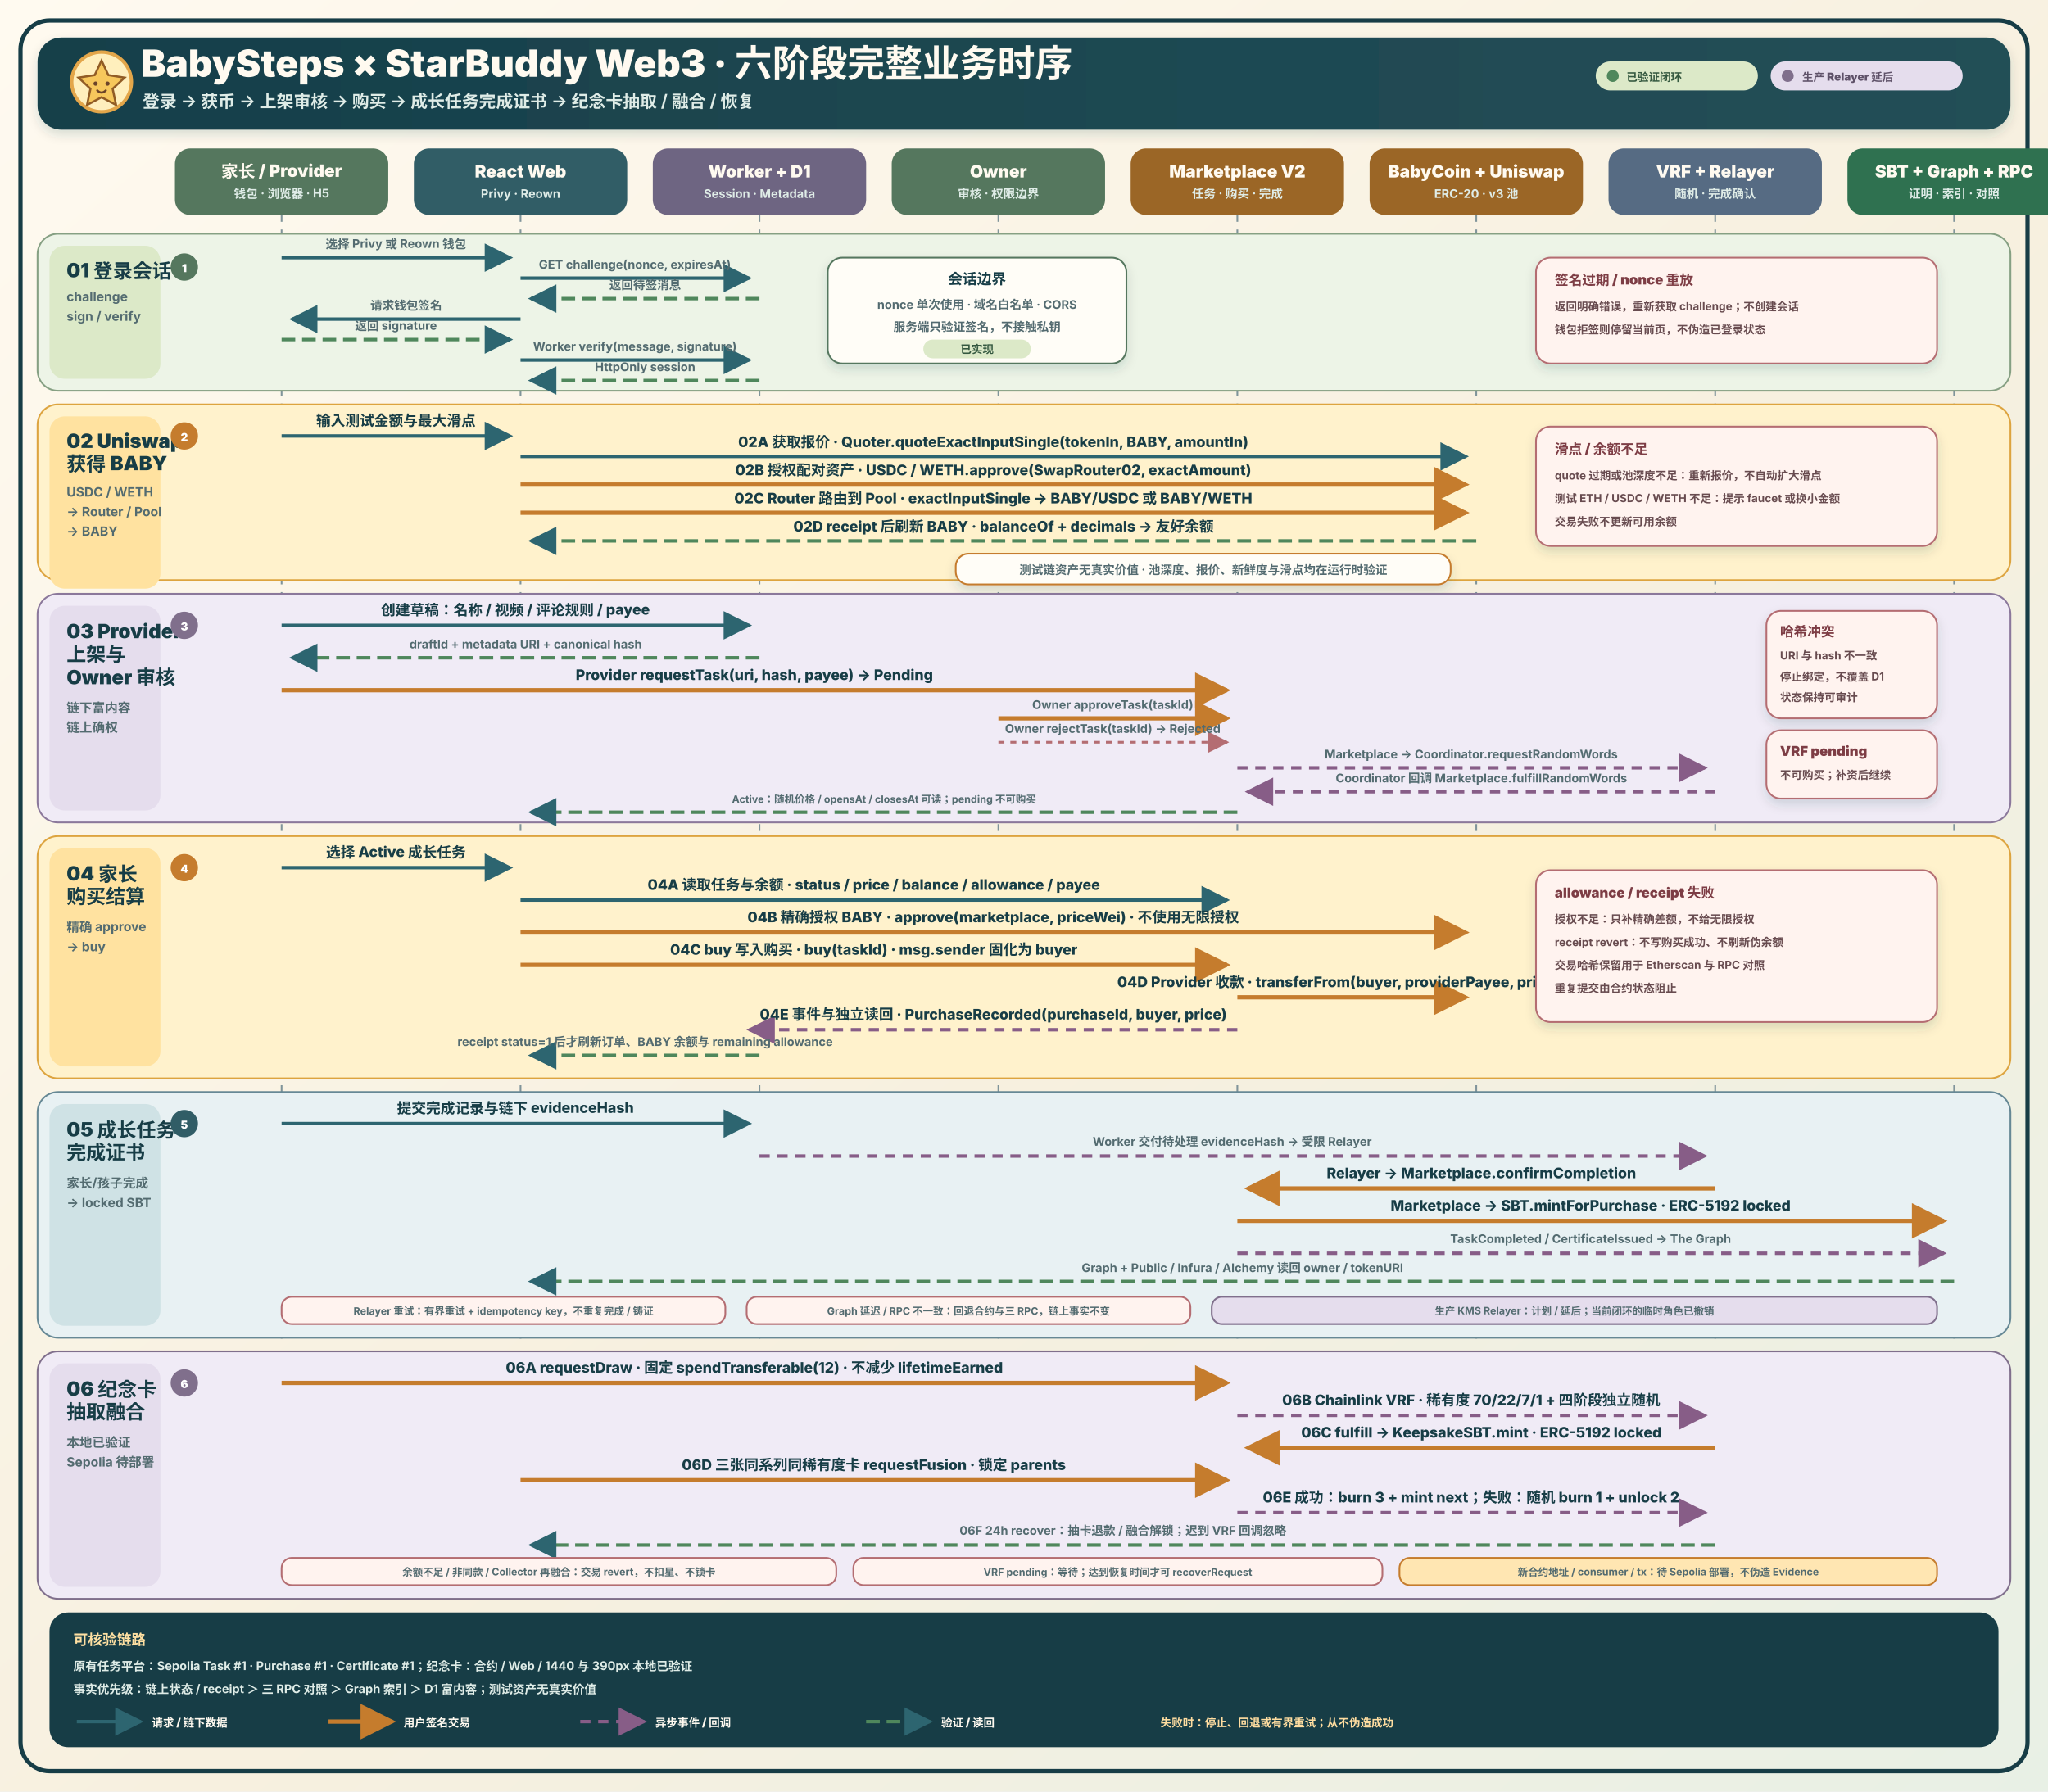
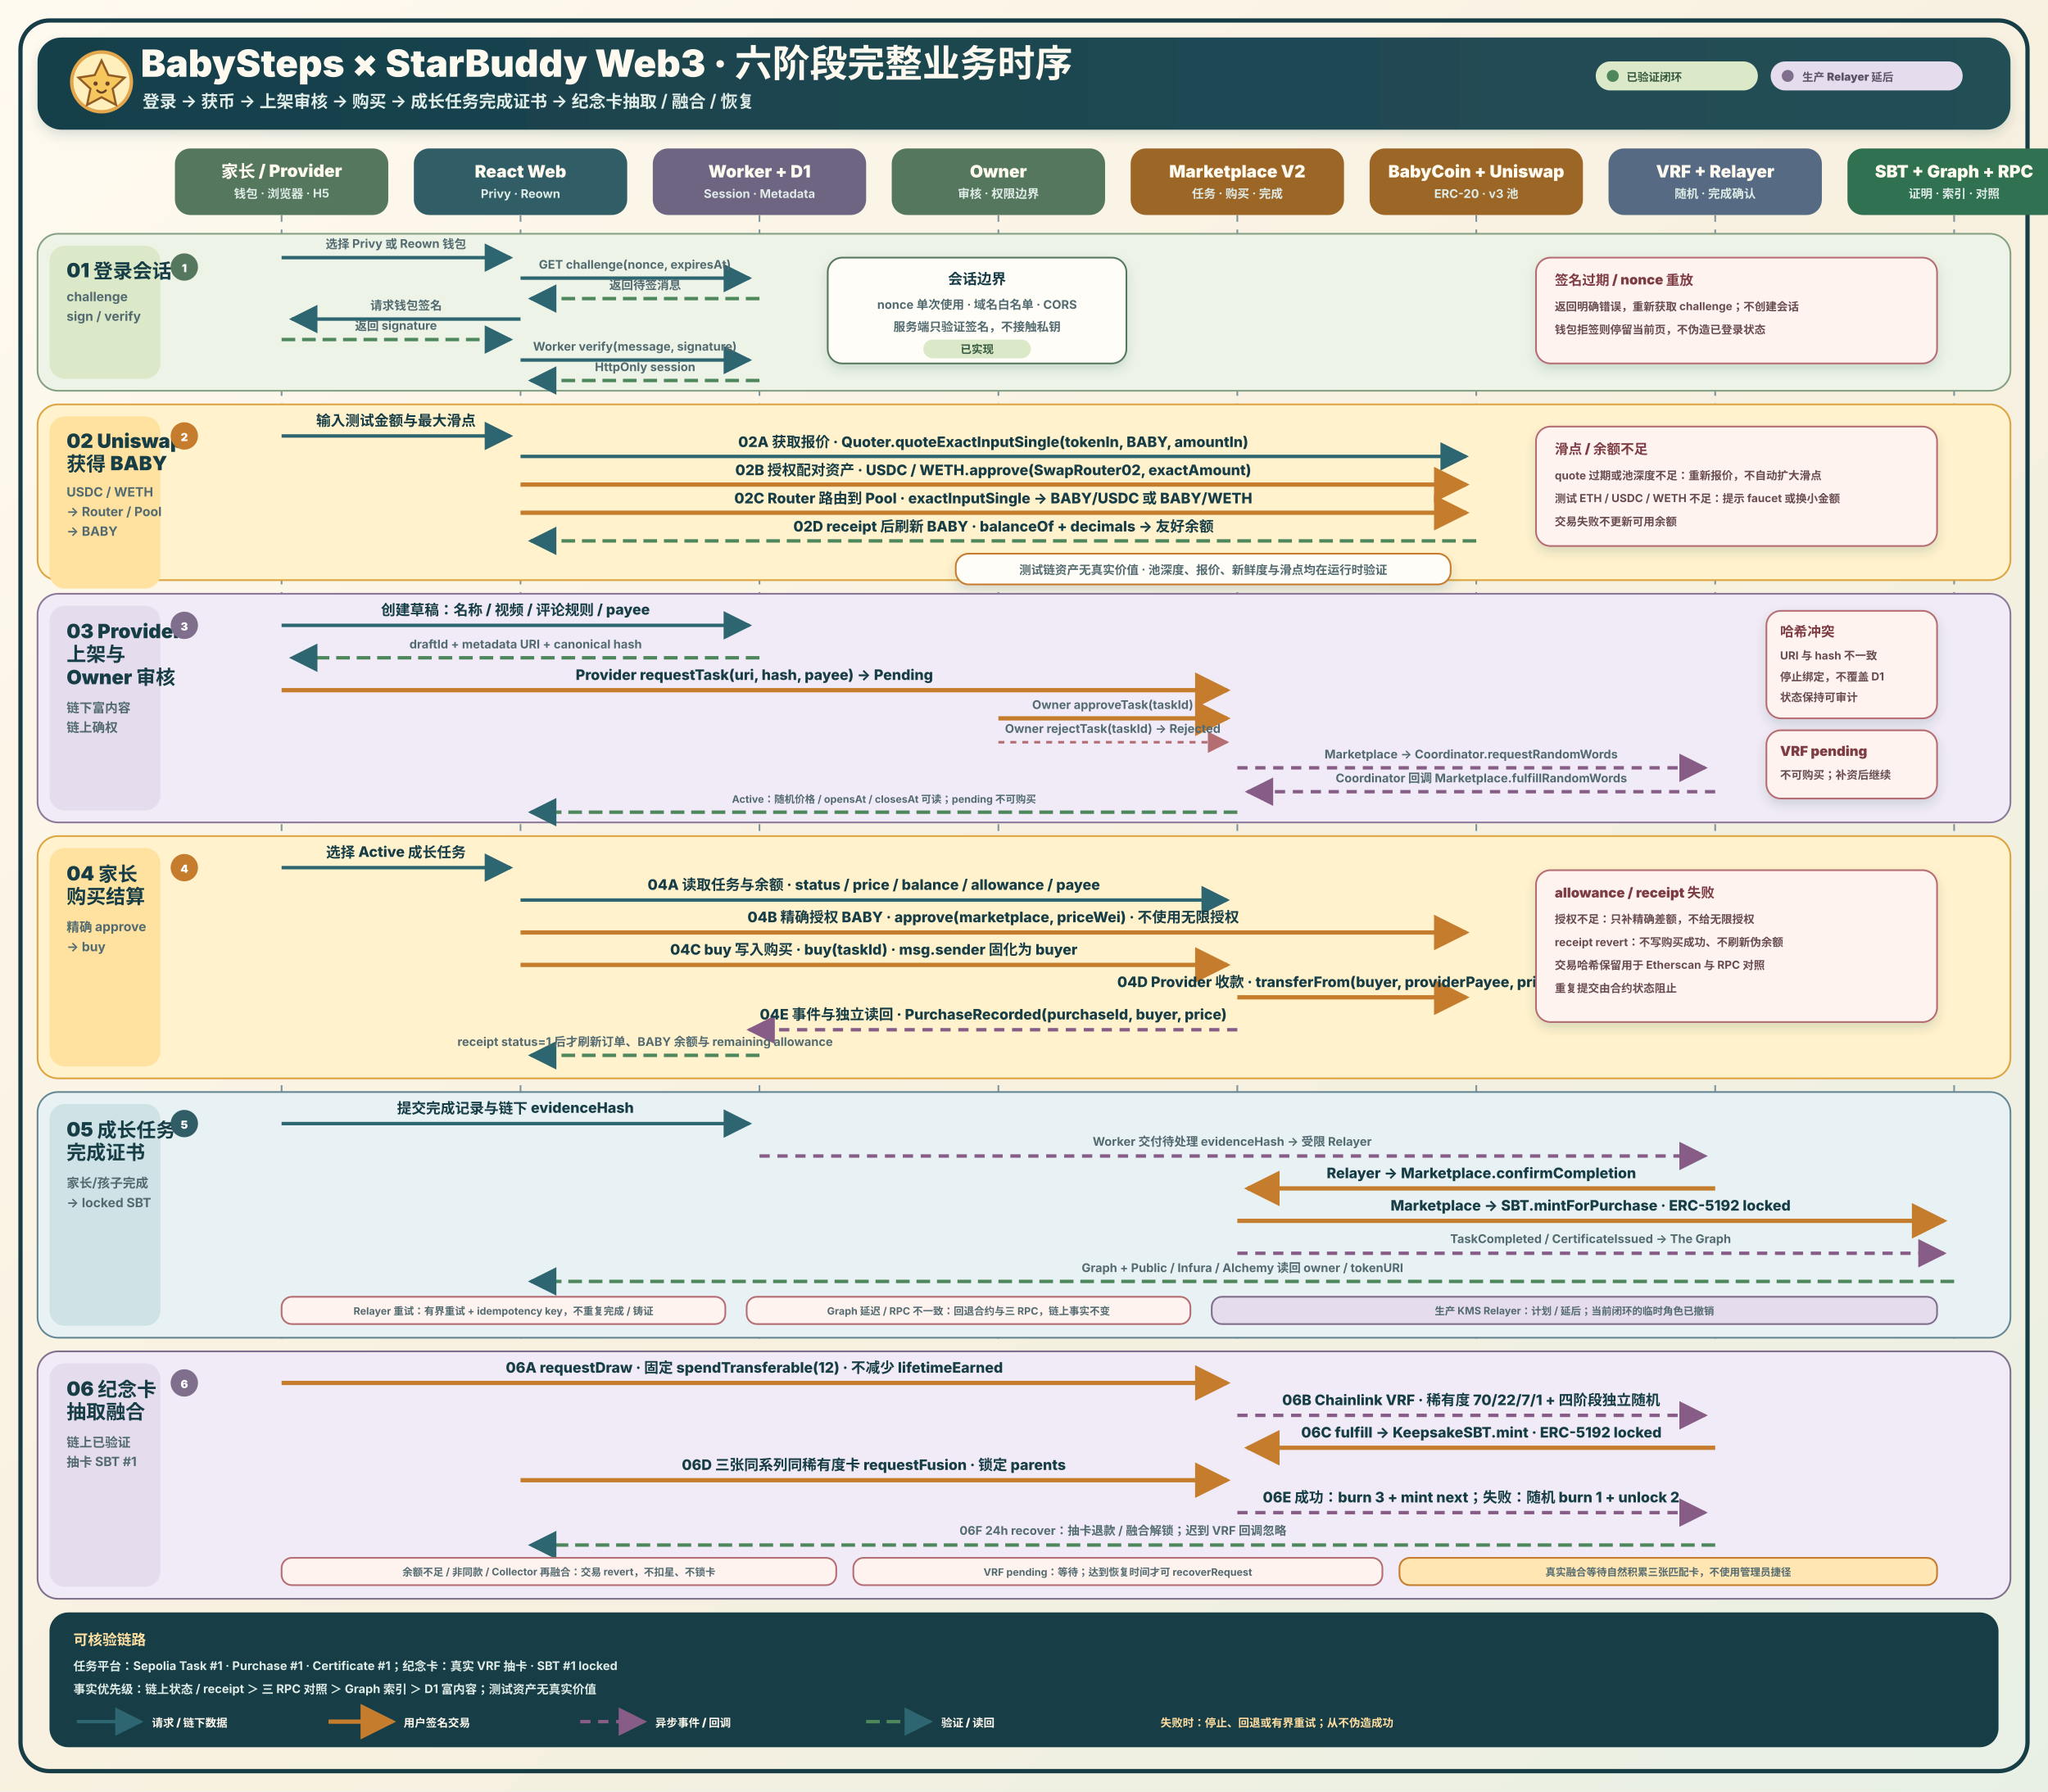
<svg xmlns="http://www.w3.org/2000/svg" width="2400" height="2100" viewBox="0 0 2400 2100" role="img" aria-labelledby="title desc">
  <defs>
    <linearGradient id="paper" x1="0" y1="0" x2="1" y2="1">
      <stop offset="0" stop-color="#fffaf0" />
      <stop offset="0.55" stop-color="#f7f0df" />
      <stop offset="1" stop-color="#e8f0e5" />
    </linearGradient>
    <linearGradient id="header" x1="0" y1="0" x2="1" y2="0">
      <stop offset="0" stop-color="#163f4a" />
      <stop offset="1" stop-color="#244f57" />
    </linearGradient>
    <filter id="shadow" x="-20%" y="-20%" width="140%" height="150%">
      <feDropShadow dx="0" dy="6" stdDeviation="6" flood-color="#173d46" flood-opacity="0.15" />
    </filter>
    <marker id="arrowRequest" viewBox="0 0 12 12" refX="10" refY="6" markerWidth="10" markerHeight="10" orient="auto-start-reverse">
      <path d="M1 1L11 6L1 11Z" fill="#2d6570" />
    </marker>
    <marker id="arrowChain" viewBox="0 0 12 12" refX="10" refY="6" markerWidth="10" markerHeight="10" orient="auto-start-reverse">
      <path d="M1 1L11 6L1 11Z" fill="#c57c2d" />
    </marker>
    <marker id="arrowEvent" viewBox="0 0 12 12" refX="10" refY="6" markerWidth="10" markerHeight="10" orient="auto-start-reverse">
      <path d="M1 1L11 6L1 11Z" fill="#875d87" />
    </marker>
    <marker id="arrowFailure" viewBox="0 0 12 12" refX="10" refY="6" markerWidth="10" markerHeight="10" orient="auto-start-reverse">
      <path d="M1 1L11 6L1 11Z" fill="#b46d72" />
    </marker>
    <style>
      text{font-family:Inter,"PingFang SC","Microsoft YaHei",sans-serif;fill:#173d46}
      .title{font-size:44px;font-weight:900}.subtitle{font-size:20px;font-weight:650;fill:#dfece7!important}
      .actor{font-size:20px;font-weight:900;fill:#fffaf0!important}.actorSub{font-size:14px;font-weight:700;fill:#dfece7!important}
      .phase{font-size:23px;font-weight:900}.phaseSub{font-size:15px;font-weight:650;fill:#536b70}
      .step{font-size:17px;font-weight:800}.small{font-size:14px;font-weight:650;fill:#536b70}.tiny{font-size:12px;font-weight:700;fill:#536b70}
      .status{font-size:13px;font-weight:850}.failureTitle{font-size:16px;font-weight:900;fill:#7d3c44}.failureBody{font-size:13px;font-weight:700;fill:#684c50}
      .life{stroke:#80949a;stroke-width:2;stroke-dasharray:8 9}.request{stroke:#2d6570;stroke-width:4;fill:none;marker-end:url(#arrowRequest)}
      .chain{stroke:#c57c2d;stroke-width:5;fill:none;marker-end:url(#arrowChain)}.event{stroke:#875d87;stroke-width:4;stroke-dasharray:12 9;fill:none;marker-end:url(#arrowEvent)}
      .return{stroke:#4f875c;stroke-width:4;stroke-dasharray:16 8;fill:none;marker-end:url(#arrowRequest)}
      .failure{stroke:#b46d72;stroke-width:3;stroke-dasharray:7 7;fill:none;marker-end:url(#arrowFailure)}
    </style>
  </defs>
  <rect width="2400" height="2100" fill="url(#paper)" />
  <rect x="24" y="24" width="2352" height="2052" rx="34" fill="none" stroke="#173d46" stroke-width="5" />
  <rect x="44" y="44" width="2312" height="108" rx="28" fill="url(#header)" filter="url(#shadow)" />
  <g transform="translate(80,64)">
    <circle cx="39" cy="32" r="35" fill="#ffefbd" stroke="#e3a64a" stroke-width="4" />
    <path d="M39 7L47 24L66 27L52 40L56 59L39 50L22 59L26 40L12 27L31 24Z" fill="#f6c75c" stroke="#915c25" stroke-width="2.5" />
    <circle cx="32" cy="34" r="2.5" fill="#6b4328" />
    <circle cx="46" cy="34" r="2.5" fill="#6b4328" />
    <path d="M34 42Q39 47 44 42" fill="none" stroke="#6b4328" stroke-width="2.5" stroke-linecap="round" />
  </g>
  <text x="165" y="90" class="title" style="fill:#fffaf0">BabySteps × StarBuddy Web3 · 六阶段完整业务时序</text>
  <text x="167" y="126" class="subtitle" style="fill:#dfece7">登录 → 获币 → 上架审核 → 购买 → 成长任务完成证书 → 纪念卡抽取 / 融合 / 恢复</text>
  <g transform="translate(1870,72)">
    <rect width="190" height="34" rx="17" fill="#dce9c8" />
    <circle cx="20" cy="17" r="7" fill="#4f875c" />
    <text x="36" y="23" class="status" style="fill:#355940">已验证闭环</text>
    <rect x="205" width="225" height="34" rx="17" fill="#e5dded" />
    <circle cx="225" cy="17" r="7" fill="#806f8c" />
    <text x="242" y="23" class="status" style="fill:#5f5269">生产 Relayer 延后</text>
  </g>
  <g transform="translate(205,174)">
    <g>
      <rect width="250" height="78" rx="18" fill="#55775e" />
      <text x="125" y="34" text-anchor="middle" class="actor" style="fill:#fffaf0">家长 / Provider</text>
      <text x="125" y="58" text-anchor="middle" class="actorSub" style="fill:#dfece7">钱包 · 浏览器 · H5</text>
    </g>
    <g transform="translate(280)">
      <rect width="250" height="78" rx="18" fill="#315d66" />
      <text x="125" y="34" text-anchor="middle" class="actor" style="fill:#fffaf0">React Web</text>
      <text x="125" y="58" text-anchor="middle" class="actorSub" style="fill:#dfece7">Privy · Reown</text>
    </g>
    <g transform="translate(560)">
      <rect width="250" height="78" rx="18" fill="#6e6582" />
      <text x="125" y="34" text-anchor="middle" class="actor" style="fill:#fffaf0">Worker + D1</text>
      <text x="125" y="58" text-anchor="middle" class="actorSub" style="fill:#dfece7">Session · Metadata</text>
    </g>
    <g transform="translate(840)">
      <rect width="250" height="78" rx="18" fill="#55775e" />
      <text x="125" y="34" text-anchor="middle" class="actor" style="fill:#fffaf0">Owner</text>
      <text x="125" y="58" text-anchor="middle" class="actorSub" style="fill:#dfece7">审核 · 权限边界</text>
    </g>
    <g transform="translate(1120)">
      <rect width="250" height="78" rx="18" fill="#9b6626" />
      <text x="125" y="34" text-anchor="middle" class="actor" style="fill:#fffaf0">Marketplace V2</text>
      <text x="125" y="58" text-anchor="middle" class="actorSub" style="fill:#dfece7">任务 · 购买 · 完成</text>
    </g>
    <g transform="translate(1400)">
      <rect width="250" height="78" rx="18" fill="#9b6626" />
      <text x="125" y="34" text-anchor="middle" class="actor" style="fill:#fffaf0">BabyCoin + Uniswap</text>
      <text x="125" y="58" text-anchor="middle" class="actorSub" style="fill:#dfece7">ERC-20 · v3 池</text>
    </g>
    <g transform="translate(1680)">
      <rect width="250" height="78" rx="18" fill="#566b83" />
      <text x="125" y="34" text-anchor="middle" class="actor" style="fill:#fffaf0">VRF + Relayer</text>
      <text x="125" y="58" text-anchor="middle" class="actorSub" style="fill:#dfece7">随机 · 完成确认</text>
    </g>
    <g transform="translate(1960)">
      <rect width="250" height="78" rx="18" fill="#2f7150" />
      <text x="125" y="34" text-anchor="middle" class="actor" style="fill:#fffaf0">SBT + Graph + RPC</text>
      <text x="125" y="58" text-anchor="middle" class="actorSub" style="fill:#dfece7">证明 · 索引 · 对照</text>
    </g>
  </g>
  <g>
    <line x1="330" y1="252" x2="330" y2="1570" class="life" />
    <line x1="610" y1="252" x2="610" y2="1570" class="life" />
    <line x1="890" y1="252" x2="890" y2="1570" class="life" />
    <line x1="1170" y1="252" x2="1170" y2="1570" class="life" />
    <line x1="1450" y1="252" x2="1450" y2="1570" class="life" />
    <line x1="1730" y1="252" x2="1730" y2="1570" class="life" />
    <line x1="2010" y1="252" x2="2010" y2="1570" class="life" />
    <line x1="2290" y1="252" x2="2290" y2="1570" class="life" />
  </g>
  <rect x="44" y="274" width="2312" height="184" rx="24" fill="#edf4e7" stroke="#86a083" stroke-width="2" />
  <rect x="58" y="288" width="130" height="156" rx="18" fill="#dce9c8" />
  <text x="78" y="325" class="phase">01 登录会话</text>
  <text x="78" y="353" class="phaseSub">challenge</text>
  <text x="78" y="376" class="phaseSub">sign / verify</text>
  <circle cx="216" cy="313" r="16" fill="#55775e" />
  <text x="216" y="319" text-anchor="middle" class="status" style="fill:#fff">1</text>
  <path class="request" d="M330 302H598" />
  <text x="464" y="291" text-anchor="middle" class="small">选择 Privy 或 Reown 钱包</text>
  <path class="request" d="M610 326H878" />
  <text x="744" y="315" text-anchor="middle" class="small">GET challenge(nonce, expiresAt)</text>
  <path class="return" d="M890 350H622" />
  <text x="756" y="339" text-anchor="middle" class="small">返回待签消息</text>
  <path class="request" d="M610 374H342" />
  <text x="476" y="363" text-anchor="middle" class="small">请求钱包签名</text>
  <path class="return" d="M330 398H598" />
  <text x="464" y="387" text-anchor="middle" class="small">返回 signature</text>
  <path class="request" d="M610 422H878" />
  <text x="744" y="411" text-anchor="middle" class="small">Worker verify(message, signature)</text>
  <path class="return" d="M890 446H622" />
  <text x="756" y="435" text-anchor="middle" class="small">HttpOnly session</text>
  <g transform="translate(970,302)" filter="url(#shadow)">
    <rect width="350" height="124" rx="17" fill="#fffdf7" stroke="#55775e" stroke-width="2" />
    <text x="175" y="31" text-anchor="middle" class="step">会话边界</text>
    <text x="175" y="60" text-anchor="middle" class="small">nonce 单次使用 · 域名白名单 · CORS</text>
    <text x="175" y="86" text-anchor="middle" class="small">服务端只验证签名，不接触私钥</text>
    <rect x="112" y="96" width="126" height="22" rx="11" fill="#dce9c8" />
    <text x="175" y="112" text-anchor="middle" class="status" style="fill:#355940">已实现</text>
  </g>
  <g transform="translate(1800,302)" filter="url(#shadow)">
    <rect width="470" height="124" rx="17" fill="#fff3ef" stroke="#b46d72" stroke-width="2" />
    <text x="22" y="32" class="failureTitle">签名过期 / nonce 重放</text>
    <text x="22" y="62" class="failureBody">返回明确错误，重新获取 challenge；不创建会话</text>
    <text x="22" y="89" class="failureBody">钱包拒签则停留当前页，不伪造已登录状态</text>
  </g>
  <rect x="44" y="474" width="2312" height="206" rx="24" fill="#fff2cc" stroke="#dda43f" stroke-width="2" />
  <rect x="58" y="488" width="130" height="202" rx="18" fill="#ffe2a0" />
  <text x="78" y="525" class="phase">02 Uniswap</text>
  <text x="78" y="552" class="phase">获得 BABY</text>
  <text x="78" y="582" class="phaseSub">USDC / WETH</text>
  <text x="78" y="605" class="phaseSub">→ Router / Pool</text>
  <text x="78" y="628" class="phaseSub">→ BABY</text>
  <circle cx="216" cy="511" r="16" fill="#c57c2d" />
  <text x="216" y="517" text-anchor="middle" class="status" style="fill:#fff">2</text>
  <path class="request" d="M330 511H598" />
  <text x="464" y="499" text-anchor="middle" class="step">输入测试金额与最大滑点</text>
  <path class="request" d="M610 535H1718" />
  <text x="1164" y="524" text-anchor="middle" class="step">02A 获取报价 · Quoter.quoteExactInputSingle(tokenIn, BABY, amountIn)</text>
  <path class="chain" d="M610 568H1718" />
  <text x="1164" y="557" text-anchor="middle" class="step">02B 授权配对资产 · USDC / WETH.approve(SwapRouter02, exactAmount)</text>
  <path class="chain" d="M610 601H1718" />
  <text x="1164" y="590" text-anchor="middle" class="step">02C Router 路由到 Pool · exactInputSingle → BABY/USDC 或 BABY/WETH</text>
  <path class="return" d="M1730 634H622" />
  <text x="1176" y="623" text-anchor="middle" class="step">02D receipt 后刷新 BABY · balanceOf + decimals → 友好余额</text>
  <g transform="translate(1120,649)" filter="url(#shadow)">
    <rect width="580" height="36" rx="15" fill="#fffdf7" stroke="#c57c2d" stroke-width="2" />
    <text x="290" y="24" text-anchor="middle" class="small">测试链资产无真实价值 · 池深度、报价、新鲜度与滑点均在运行时验证</text>
  </g>
  <g transform="translate(1800,500)" filter="url(#shadow)">
    <rect width="470" height="140" rx="17" fill="#fff3ef" stroke="#b46d72" stroke-width="2" />
    <text x="22" y="32" class="failureTitle">滑点 / 余额不足</text>
    <text x="22" y="62" class="failureBody">quote 过期或池深度不足：重新报价，不自动扩大滑点</text>
    <text x="22" y="89" class="failureBody">测试 ETH / USDC / WETH 不足：提示 faucet 或换小金额</text>
    <text x="22" y="116" class="failureBody">交易失败不更新可用余额</text>
  </g>
  <rect x="44" y="696" width="2312" height="268" rx="24" fill="#f0ebf6" stroke="#8b789b" stroke-width="2" />
  <rect x="58" y="710" width="130" height="240" rx="18" fill="#e5dded" />
  <text x="78" y="748" class="phase">03 Provider</text>
  <text x="78" y="775" class="phase">上架与</text>
  <text x="78" y="802" class="phase">Owner 审核</text>
  <text x="78" y="835" class="phaseSub">链下富内容</text>
  <text x="78" y="858" class="phaseSub">链上确权</text>
  <circle cx="216" cy="733" r="16" fill="#806f8c" />
  <text x="216" y="739" text-anchor="middle" class="status" style="fill:#fff">3</text>
  <path class="request" d="M330 733H878" />
  <text x="604" y="721" text-anchor="middle" class="step">创建草稿：名称 / 视频 / 评论规则 / payee</text>
  <path class="return" d="M890 771H342" />
  <text x="616" y="760" text-anchor="middle" class="small">draftId + metadata URI + canonical hash</text>
  <path class="chain" d="M330 809H1438" />
  <text x="884" y="797" text-anchor="middle" class="step">Provider requestTask(uri, hash, payee) → Pending</text>
  <path class="chain" d="M1170 842H1438" />
  <text x="1304" y="831" text-anchor="middle" class="small">Owner approveTask(taskId)</text>
  <path class="failure" d="M1170 870H1438" />
  <text x="1304" y="859" text-anchor="middle" class="small">Owner rejectTask(taskId) → Rejected</text>
  <path class="event" d="M1450 900H1998" />
  <text x="1724" y="889" text-anchor="middle" class="small">Marketplace → Coordinator.requestRandomWords</text>
  <path class="event" d="M2010 928H1462" />
  <text x="1736" y="917" text-anchor="middle" class="small">Coordinator 回调 Marketplace.fulfillRandomWords</text>
  <path class="return" d="M1450 952H622" />
  <text x="1036" y="941" text-anchor="middle" class="tiny">Active：随机价格 / opensAt / closesAt 可读；pending 不可购买</text>
  <g transform="translate(2070,716)" filter="url(#shadow)">
    <rect width="200" height="126" rx="17" fill="#fff3ef" stroke="#b46d72" stroke-width="2" />
    <text x="16" y="30" class="failureTitle">哈希冲突</text>
    <text x="16" y="57" class="failureBody">URI 与 hash 不一致</text>
    <text x="16" y="82" class="failureBody">停止绑定，不覆盖 D1</text>
    <text x="16" y="106" class="failureBody">状态保持可审计</text>
  </g>
  <g transform="translate(2070,856)" filter="url(#shadow)">
    <rect width="200" height="80" rx="17" fill="#fff3ef" stroke="#b46d72" stroke-width="2" />
    <text x="16" y="30" class="failureTitle">VRF pending</text>
    <text x="16" y="57" class="failureBody">不可购买；补资后继续</text>
  </g>
  <rect x="44" y="980" width="2312" height="284" rx="24" fill="#fff2cc" stroke="#dda43f" stroke-width="2" />
  <rect x="58" y="994" width="130" height="256" rx="18" fill="#ffe2a0" />
  <text x="78" y="1032" class="phase">04 家长</text>
  <text x="78" y="1059" class="phase">购买结算</text>
  <text x="78" y="1092" class="phaseSub">精确 approve</text>
  <text x="78" y="1115" class="phaseSub">→ buy</text>
  <circle cx="216" cy="1017" r="16" fill="#c57c2d" />
  <text x="216" y="1023" text-anchor="middle" class="status" style="fill:#fff">4</text>
  <path class="request" d="M330 1017H598" />
  <text x="464" y="1005" text-anchor="middle" class="step">选择 Active 成长任务</text>
  <path class="request" d="M610 1055H1438" />
  <text x="1024" y="1043" text-anchor="middle" class="step">04A 读取任务与余额 · status / price / balance / allowance / payee</text>
  <path class="chain" d="M610 1093H1718" />
  <text x="1164" y="1081" text-anchor="middle" class="step">04B 精确授权 BABY · approve(marketplace, priceWei) · 不使用无限授权</text>
  <path class="chain" d="M610 1131H1438" />
  <text x="1024" y="1119" text-anchor="middle" class="step">04C buy 写入购买 · buy(taskId) · msg.sender 固化为 buyer</text>
  <path class="chain" d="M1450 1169H1718" />
  <text x="1584" y="1157" text-anchor="middle" class="step">04D Provider 收款 · transferFrom(buyer, providerPayee, priceWei)</text>
  <path class="event" d="M1450 1207H878" />
  <text x="1164" y="1195" text-anchor="middle" class="step">04E 事件与独立读回 · PurchaseRecorded(purchaseId, buyer, price)</text>
  <path class="return" d="M890 1237H622" />
  <text x="756" y="1226" text-anchor="middle" class="small">receipt status=1 后才刷新订单、BABY 余额与 remaining allowance</text>
  <g transform="translate(1800,1020)" filter="url(#shadow)">
    <rect width="470" height="178" rx="17" fill="#fff3ef" stroke="#b46d72" stroke-width="2" />
    <text x="22" y="32" class="failureTitle">allowance / receipt 失败</text>
    <text x="22" y="62" class="failureBody">授权不足：只补精确差额，不给无限授权</text>
    <text x="22" y="89" class="failureBody">receipt revert：不写购买成功、不刷新伪余额</text>
    <text x="22" y="116" class="failureBody">交易哈希保留用于 Etherscan 与 RPC 对照</text>
    <text x="22" y="143" class="failureBody">重复提交由合约状态阻止</text>
  </g>
  <rect x="44" y="1280" width="2312" height="288" rx="24" fill="#e8f1f3" stroke="#668895" stroke-width="2" />
  <rect x="58" y="1294" width="130" height="260" rx="18" fill="#cfe2e5" />
  <text x="78" y="1332" class="phase">05 成长任务</text>
  <text x="78" y="1359" class="phase">完成证书</text>
  <text x="78" y="1392" class="phaseSub">家长/孩子完成</text>
  <text x="78" y="1415" class="phaseSub">→ locked SBT</text>
  <circle cx="216" cy="1317" r="16" fill="#315d66" />
  <text x="216" y="1323" text-anchor="middle" class="status" style="fill:#fff">5</text>
  <path class="request" d="M330 1317H878" />
  <text x="604" y="1305" text-anchor="middle" class="step">提交完成记录与链下 evidenceHash</text>
  <path class="event" d="M890 1355H1998" />
  <text x="1444" y="1343" text-anchor="middle" class="small">Worker 交付待处理 evidenceHash → 受限 Relayer</text>
  <path class="chain" d="M2010 1393H1462" />
  <text x="1736" y="1381" text-anchor="middle" class="step">Relayer → Marketplace.confirmCompletion</text>
  <path class="chain" d="M1450 1431H2278" />
  <text x="1864" y="1419" text-anchor="middle" class="step">Marketplace → SBT.mintForPurchase · ERC-5192 locked</text>
  <path class="event" d="M1450 1469H2278" />
  <text x="1864" y="1457" text-anchor="middle" class="small">TaskCompleted / CertificateIssued → The Graph</text>
  <path class="return" d="M2290 1502H622" />
  <text x="1456" y="1491" text-anchor="middle" class="small">Graph + Public / Infura / Alchemy 读回 owner / tokenURI</text>
  <g transform="translate(330,1520)">
    <rect width="520" height="32" rx="12" fill="#fff3ef" stroke="#b46d72" stroke-width="2" />
    <text x="260" y="21" text-anchor="middle" class="tiny">Relayer 重试：有界重试 + idempotency key，不重复完成 / 铸证</text>
  </g>
  <g transform="translate(875,1520)">
    <rect width="520" height="32" rx="12" fill="#fff3ef" stroke="#b46d72" stroke-width="2" />
    <text x="260" y="21" text-anchor="middle" class="tiny">Graph 延迟 / RPC 不一致：回退合约与三 RPC，链上事实不变</text>
  </g>
  <g transform="translate(1420,1520)">
    <rect width="850" height="32" rx="12" fill="#e5dded" stroke="#806f8c" stroke-width="2" />
    <text x="425" y="21" text-anchor="middle" class="tiny">生产 KMS Relayer：计划 / 延后；当前闭环的临时角色已撤销</text>
  </g>
  <rect x="44" y="1584" width="2312" height="290" rx="24" fill="#f0ebf6" stroke="#806f8c" stroke-width="2" />
  <rect x="58" y="1598" width="130" height="262" rx="18" fill="#e5dded" />
  <text x="78" y="1636" class="phase">06 纪念卡</text>
  <text x="78" y="1663" class="phase">抽取融合</text>
-   <text x="78" y="1696" class="phaseSub">本地已验证</text>
-   <text x="78" y="1719" class="phaseSub">Sepolia 待部署</text>
+   <text x="78" y="1696" class="phaseSub">链上已验证</text>
+   <text x="78" y="1719" class="phaseSub">抽卡 SBT #1</text>
  <circle cx="216" cy="1621" r="16" fill="#806f8c" />
  <text x="216" y="1627" text-anchor="middle" class="status" style="fill:#fff">6</text>
  <path class="chain" d="M330 1621H1438" />
  <text x="884" y="1609" text-anchor="middle" class="step">06A requestDraw · 固定 spendTransferable(12) · 不减少 lifetimeEarned</text>
  <path class="event" d="M1450 1659H1998" />
  <text x="1724" y="1647" text-anchor="middle" class="step">06B Chainlink VRF · 稀有度 70/22/7/1 + 四阶段独立随机</text>
  <path class="chain" d="M2010 1697H1462" />
  <text x="1736" y="1685" text-anchor="middle" class="step">06C fulfill → KeepsakeSBT.mint · ERC-5192 locked</text>
  <path class="chain" d="M610 1735H1438" />
  <text x="1024" y="1723" text-anchor="middle" class="step">06D 三张同系列同稀有度卡 requestFusion · 锁定 parents</text>
  <path class="event" d="M1450 1773H1998" />
  <text x="1724" y="1761" text-anchor="middle" class="step">06E 成功：burn 3 + mint next；失败：随机 burn 1 + unlock 2</text>
  <path class="return" d="M2010 1811H622" />
  <text x="1316" y="1799" text-anchor="middle" class="small">06F 24h recover：抽卡退款 / 融合解锁；迟到 VRF 回调忽略</text>
  <g transform="translate(330,1826)">
    <rect width="650" height="32" rx="12" fill="#fff3ef" stroke="#b46d72" stroke-width="2" />
    <text x="325" y="21" text-anchor="middle" class="tiny">余额不足 / 非同款 / Collector 再融合：交易 revert，不扣星、不锁卡</text>
  </g>
  <g transform="translate(1000,1826)">
    <rect width="620" height="32" rx="12" fill="#fff3ef" stroke="#b46d72" stroke-width="2" />
    <text x="310" y="21" text-anchor="middle" class="tiny">VRF pending：等待；达到恢复时间才可 recoverRequest</text>
  </g>
  <g transform="translate(1640,1826)">
    <rect width="630" height="32" rx="12" fill="#ffe6b2" stroke="#c57c2d" stroke-width="2" />
-     <text x="315" y="21" text-anchor="middle" class="tiny">新合约地址 / consumer / tx：待 Sepolia 部署，不伪造 Evidence</text>
+     <text x="315" y="21" text-anchor="middle" class="tiny">真实融合等待自然积累三张匹配卡，不使用管理员捷径</text>
  </g>
  <rect x="58" y="1890" width="2284" height="158" rx="22" fill="#173d46" />
  <text x="86" y="1928" class="step" style="fill:#ffe0a2">可核验链路</text>
-   <text x="86" y="1958" class="small" style="fill:#dfece7">原有任务平台：Sepolia Task #1 · Purchase #1 · Certificate #1；纪念卡：合约 / Web / 1440 与 390px 本地已验证</text>
+   <text x="86" y="1958" class="small" style="fill:#dfece7">任务平台：Sepolia Task #1 · Purchase #1 · Certificate #1；纪念卡：真实 VRF 抽卡 · SBT #1 locked</text>
  <text x="86" y="1985" class="small" style="fill:#dfece7">事实优先级：链上状态 / receipt ＞ 三 RPC 对照 ＞ Graph 索引 ＞ D1 富内容；测试资产无真实价值</text>
  <g transform="translate(90,2018)">
    <path class="request" d="M0 0H75" />
    <text x="88" y="6" class="status" style="fill:#fffaf0">请求 / 链下数据</text>
    <path class="chain" d="M295 0H370" />
    <text x="383" y="6" class="status" style="fill:#fffaf0">用户签名交易</text>
    <path class="event" d="M590 0H665" />
    <text x="678" y="6" class="status" style="fill:#fffaf0">异步事件 / 回调</text>
    <path class="return" d="M925 0H1000" />
    <text x="1013" y="6" class="status" style="fill:#fffaf0">验证 / 读回</text>
    <text x="1270" y="6" class="status" style="fill:#ffdda0">失败时：停止、回退或有界重试；从不伪造成功</text>
  </g>
</svg>
